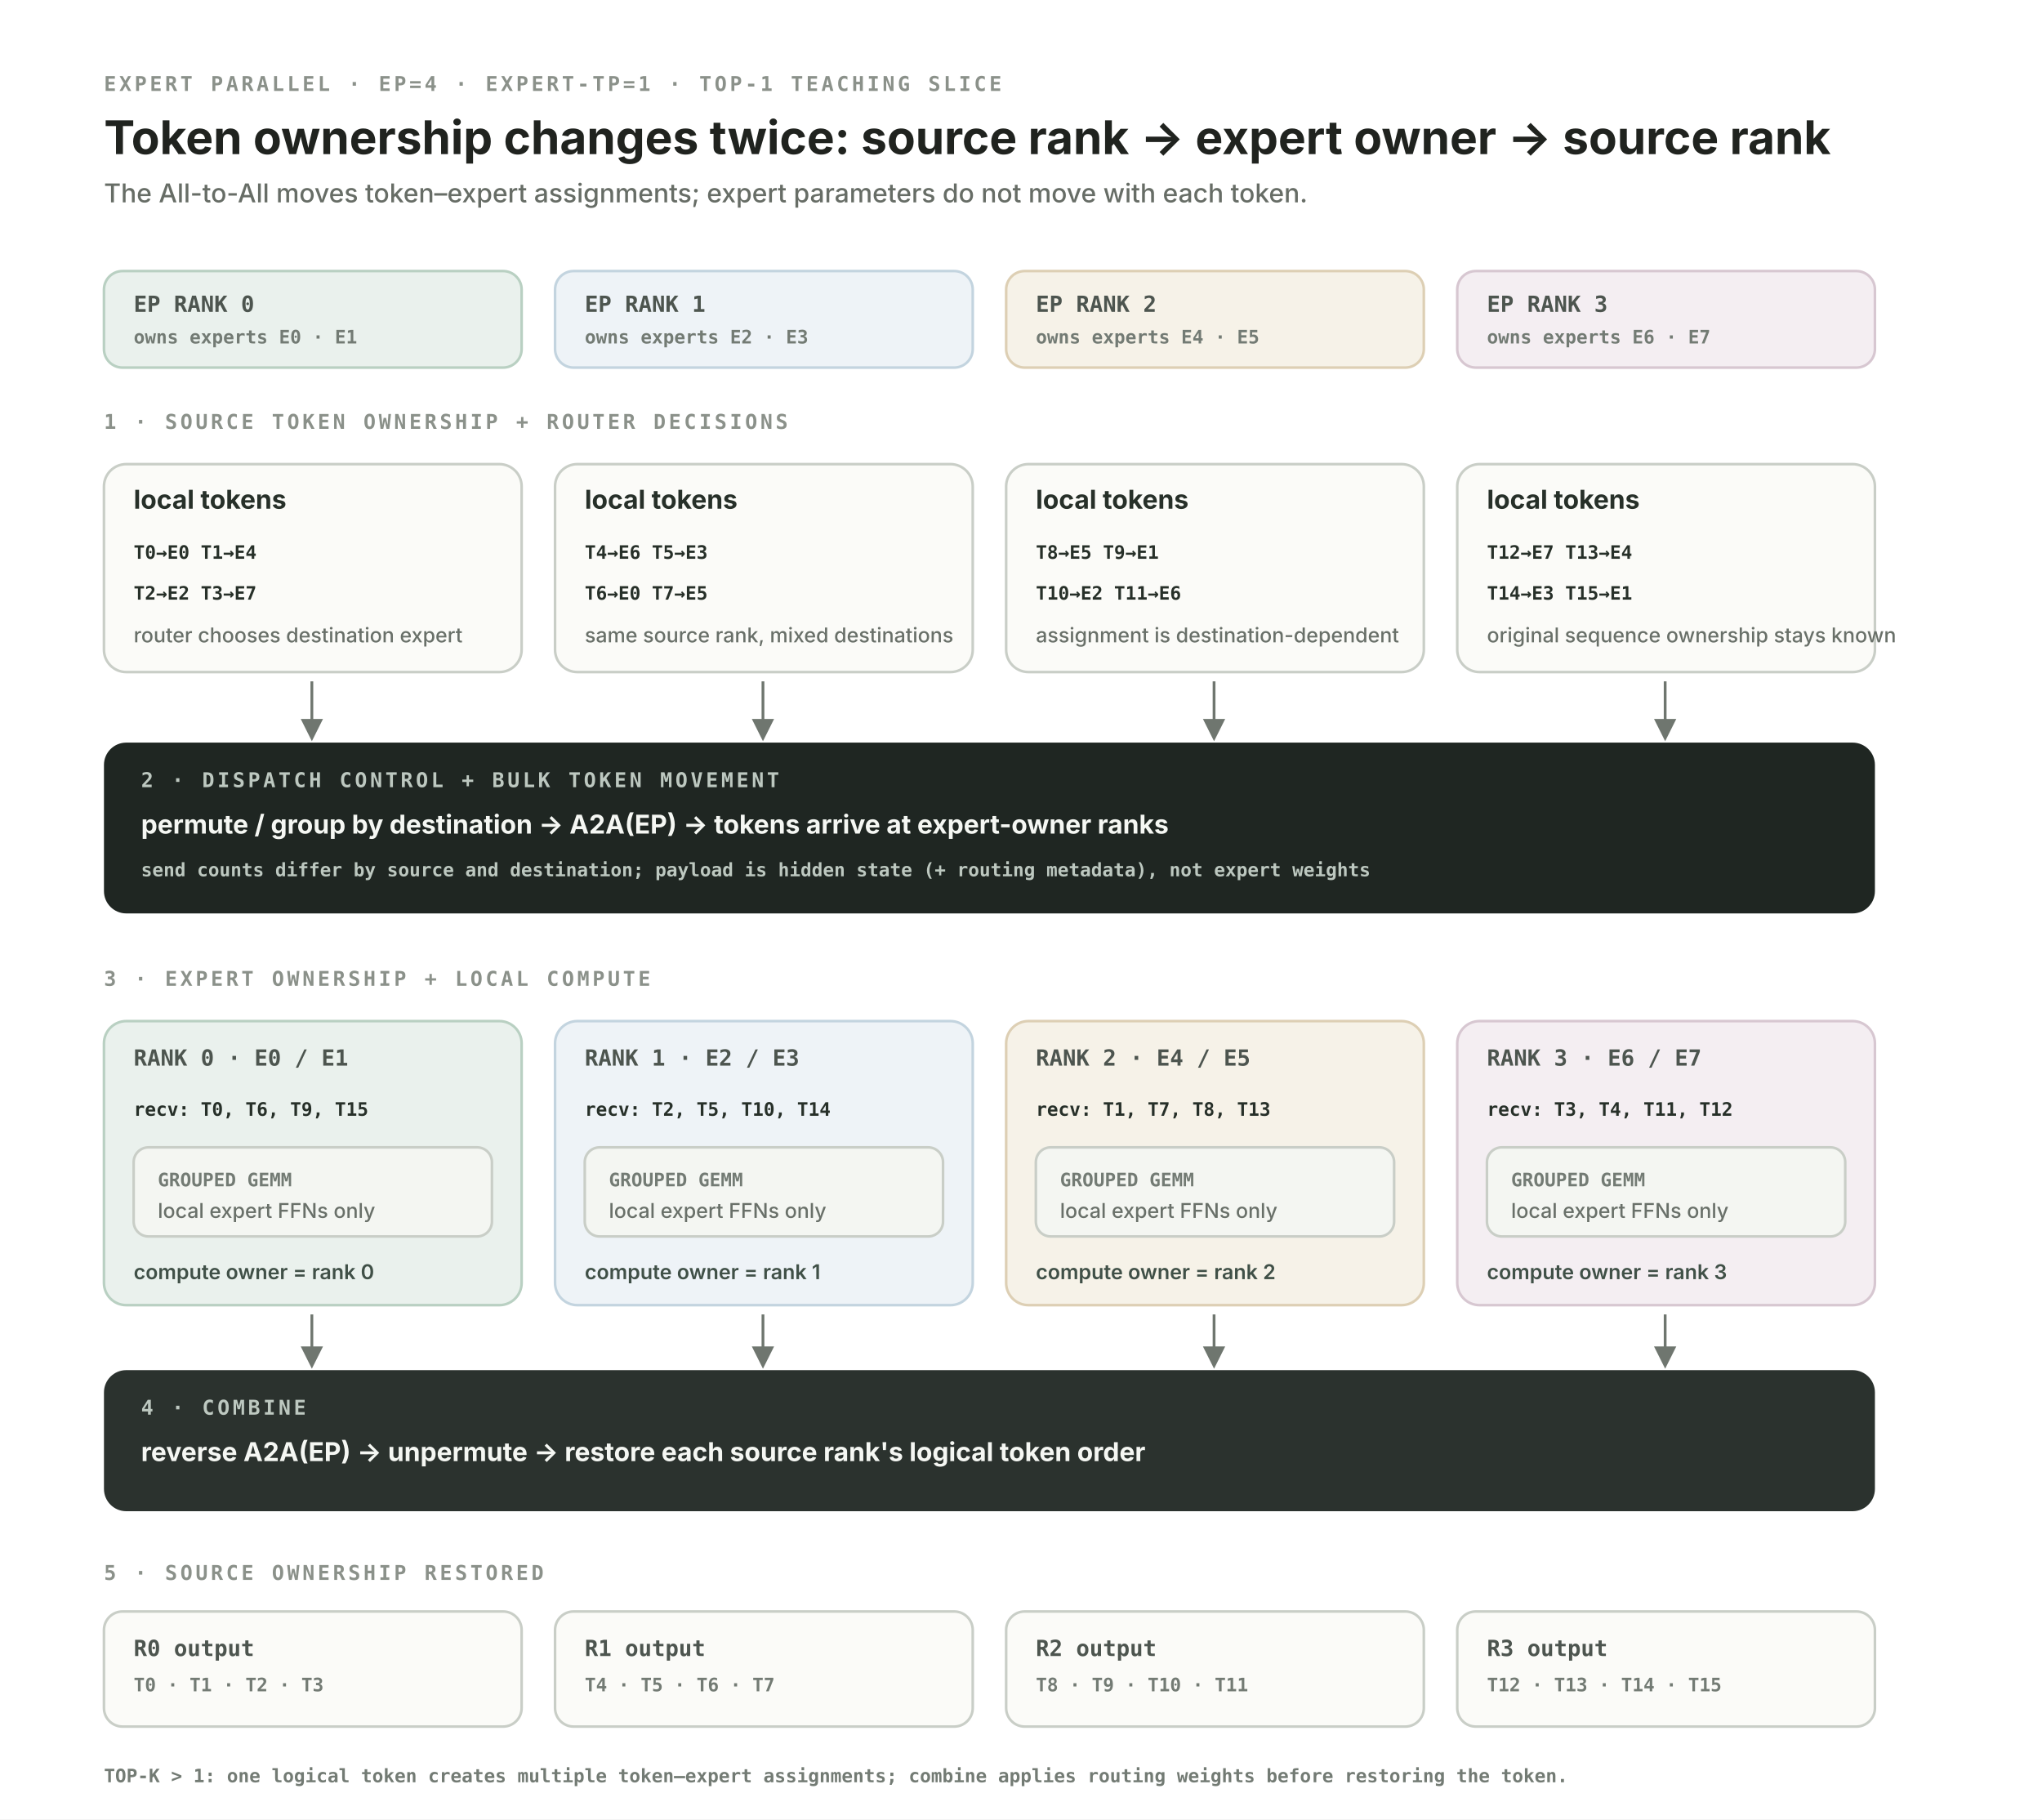
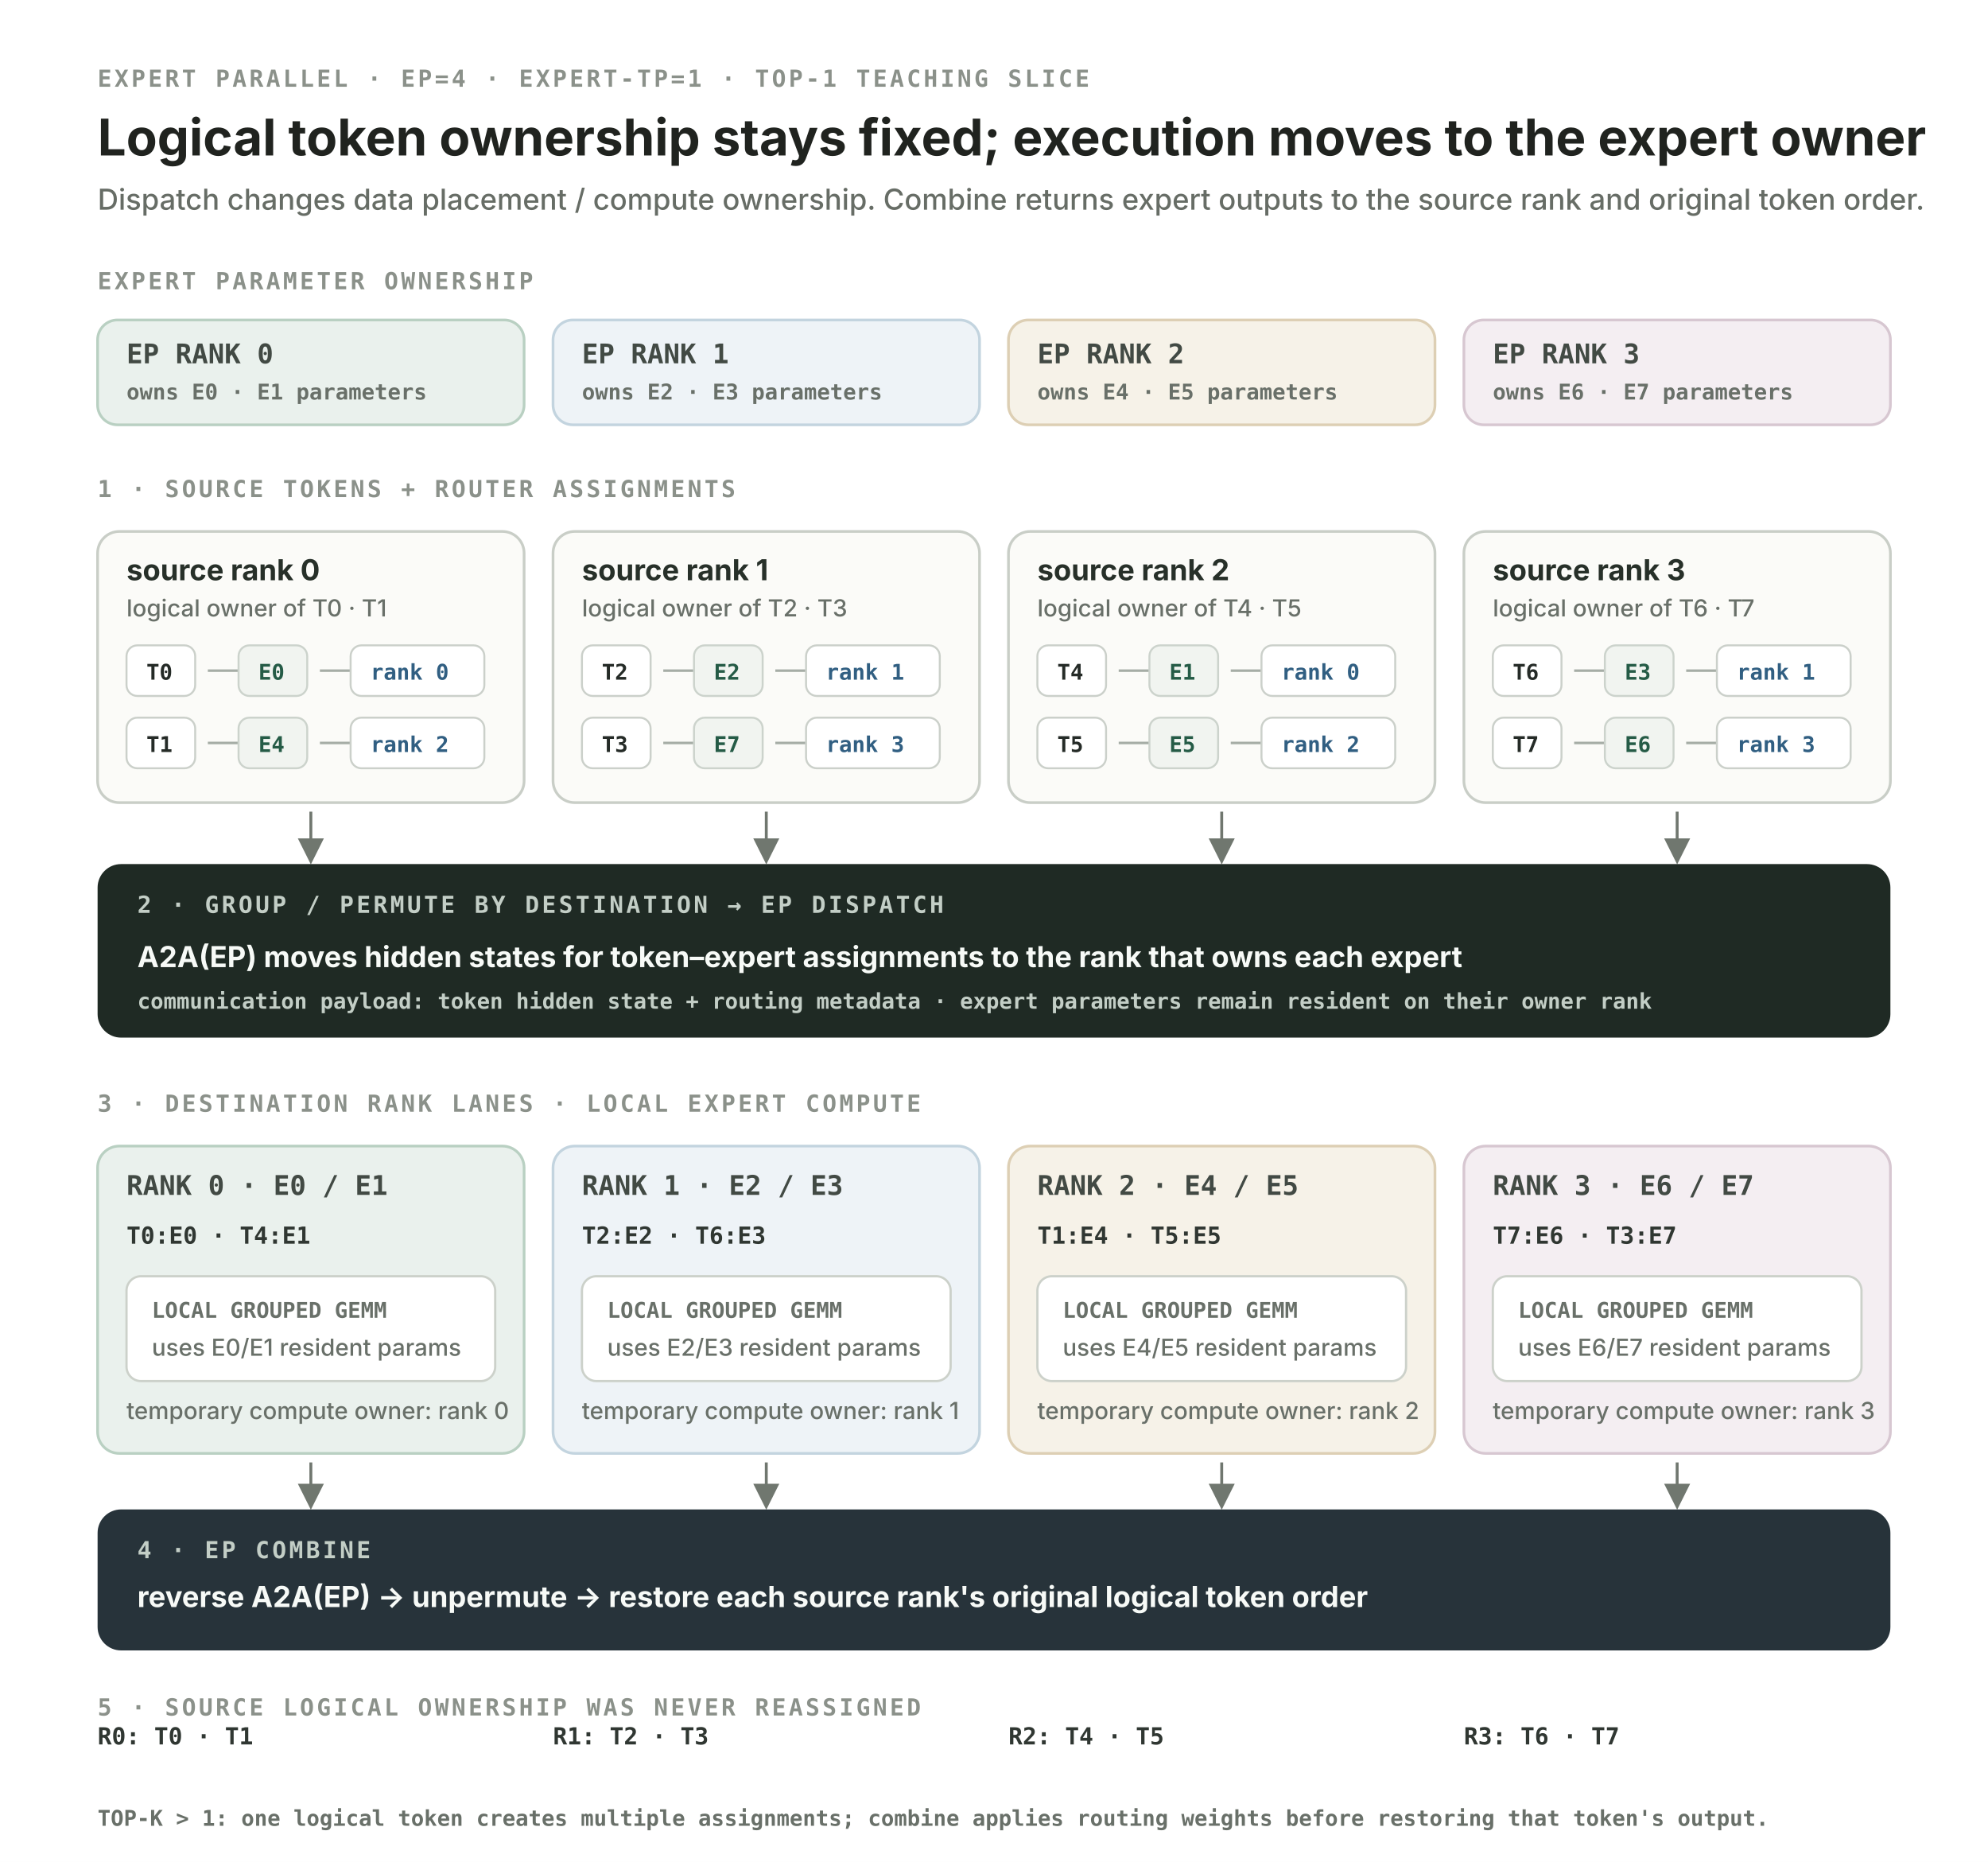
- <svg xmlns="http://www.w3.org/2000/svg" width="1100" height="980" viewBox="0 0 1100 980" role="img" aria-labelledby="title desc">
+ <svg xmlns="http://www.w3.org/2000/svg" width="1100" height="1030" viewBox="0 0 1100 1030" role="img" aria-labelledby="title desc">
  <defs>
-     <marker id="arrow" markerWidth="8" markerHeight="8" refX="6.5" refY="4" orient="auto">
-       <path d="M0,0 L8,4 L0,8 z" fill="#6f766f" />
+     <marker id="arrow" markerWidth="9" markerHeight="9" refX="7" refY="4.5" orient="auto">
+       <path d="M0,0 L9,4.5 L0,9 z" fill="#70776f" />
    </marker>
    <style>
-     .bg{fill:#fff}.panel{fill:#fbfbf8;stroke:#c9cec7;stroke-width:1.4}.panel2{fill:#f4f6f2;stroke:#c9cec7;stroke-width:1.4}
-     .rank0{fill:#eaf1ed;stroke:#b9d0c2;stroke-width:1.4}.rank1{fill:#eef3f7;stroke:#c3d4df;stroke-width:1.4}.rank2{fill:#f6f2e8;stroke:#ddcfb4;stroke-width:1.4}.rank3{fill:#f4eef2;stroke:#d7c7d1;stroke-width:1.4}
-     .band{fill:#1f2622}.band2{fill:#2b322e}.line{stroke:#6f766f;stroke-width:1.5;fill:none}
-     .title{font:700 25px system-ui,-apple-system,BlinkMacSystemFont,"Segoe UI",sans-serif;fill:#20231f}.subtitle{font:500 14px system-ui,-apple-system,BlinkMacSystemFont,"Segoe UI",sans-serif;fill:#676d66}
-     .kicker{font:700 11px ui-monospace,SFMono-Regular,Menlo,monospace;letter-spacing:1.6px;fill:#8b918a}.label{font:700 12px ui-monospace,SFMono-Regular,Menlo,monospace;fill:#4d554f}
-     .small{font:500 11px system-ui,-apple-system,BlinkMacSystemFont,"Segoe UI",sans-serif;fill:#697069}.tiny{font:600 10px ui-monospace,SFMono-Regular,Menlo,monospace;fill:#737b74}
-     .white{fill:#f5f7f3}.white2{fill:#bdc8c0}.strong{font:700 14px system-ui,-apple-system,BlinkMacSystemFont,"Segoe UI",sans-serif;fill:#273029}.strong.white{fill:#f5f7f3}
-     .token{font:700 10px ui-monospace,SFMono-Regular,Menlo,monospace;fill:#273029}.note{font:600 11px system-ui,-apple-system,BlinkMacSystemFont,"Segoe UI",sans-serif;fill:#405047}
+     .bg{fill:#fff}.panel{fill:#fbfbf8;stroke:#c9cec7;stroke-width:1.5}.inner{fill:#fff;stroke:#ccd1ca;stroke-width:1.25}
+     .r0{fill:#eaf1ed;stroke:#b9d0c2;stroke-width:1.5}.r1{fill:#eef3f7;stroke:#c3d4df;stroke-width:1.5}.r2{fill:#f6f2e8;stroke:#ddcfb4;stroke-width:1.5}.r3{fill:#f4eef2;stroke:#d7c7d1;stroke-width:1.5}
+     .comm{fill:#1f2a24}.combine{fill:#27333a}.line{stroke:#70776f;stroke-width:1.6;fill:none}.routeLine{stroke:#a6ada6;stroke-width:1.4;fill:none}
+     .title{font:700 28px system-ui,-apple-system,BlinkMacSystemFont,"Segoe UI",sans-serif;fill:#20231f}.subtitle{font:500 16px system-ui,-apple-system,BlinkMacSystemFont,"Segoe UI",sans-serif;fill:#676d66}
+     .kicker{font:700 13px ui-monospace,SFMono-Regular,Menlo,monospace;letter-spacing:1.5px;fill:#8b918a}.label{font:700 15px ui-monospace,SFMono-Regular,Menlo,monospace;fill:#424a44}
+     .small{font:500 13px system-ui,-apple-system,BlinkMacSystemFont,"Segoe UI",sans-serif;fill:#697069}.mono{font:700 13px ui-monospace,SFMono-Regular,Menlo,monospace;fill:#303732}.mono2{font:600 12px ui-monospace,SFMono-Regular,Menlo,monospace;fill:#697069}
+     .white{fill:#f7faf7}.white2{fill:#c3cec6}.strong{font:700 16px system-ui,-apple-system,BlinkMacSystemFont,"Segoe UI",sans-serif;fill:#273029}.strong.white{fill:#f7faf7}
+     .tokenchip{fill:#fff;stroke:#cbd0ca;stroke-width:1.1}.expertchip{fill:#f1f4f0;stroke:#ccd3cc;stroke-width:1.1}.rankchip{fill:#fff;stroke:#cbd0ca;stroke-width:1.1}
+     .token{font:700 12px ui-monospace,SFMono-Regular,Menlo,monospace;fill:#252b27}.expert{font:700 12px ui-monospace,SFMono-Regular,Menlo,monospace;fill:#255b46}.dest{font:700 12px ui-monospace,SFMono-Regular,Menlo,monospace;fill:#315f82}
  </style>
  </defs>
-   <rect class="bg" x="0" y="0" width="1100" height="980" />
-   <text class="kicker" x="56" y="49">EXPERT PARALLEL · EP=4 · EXPERT-TP=1 · TOP-1 TEACHING SLICE</text>
-   <text class="title" x="56" y="83">Token ownership changes twice: source rank → expert owner → source rank</text>
-   <text class="subtitle" x="56" y="109">The All-to-All moves token–expert assignments; expert parameters do not move with each token.</text>
-   <g transform="translate(56,146)">
-     <rect class="rank0" x="0" y="0" rx="10" width="225" height="52" />
-     <rect class="rank1" x="243" y="0" rx="10" width="225" height="52" />
-     <rect class="rank2" x="486" y="0" rx="10" width="225" height="52" />
-     <rect class="rank3" x="729" y="0" rx="10" width="225" height="52" />
-     <text class="label" x="16" y="22">EP RANK 0</text>
-     <text class="tiny" x="16" y="39">owns experts E0 · E1</text>
-     <text class="label" x="259" y="22">EP RANK 1</text>
-     <text class="tiny" x="259" y="39">owns experts E2 · E3</text>
-     <text class="label" x="502" y="22">EP RANK 2</text>
-     <text class="tiny" x="502" y="39">owns experts E4 · E5</text>
-     <text class="label" x="745" y="22">EP RANK 3</text>
-     <text class="tiny" x="745" y="39">owns experts E6 · E7</text>
+   <rect class="bg" width="1100" height="1030" />
+   <text class="kicker" x="54" y="48">EXPERT PARALLEL · EP=4 · EXPERT-TP=1 · TOP-1 TEACHING SLICE</text>
+   <text class="title" x="54" y="86">Logical token ownership stays fixed; execution moves to the expert owner</text>
+   <text class="subtitle" x="54" y="116">Dispatch changes data placement / compute ownership. Combine returns expert outputs to the source rank and original token order.</text>
+   <text class="kicker" x="54" y="160">EXPERT PARAMETER OWNERSHIP</text>
+   <g transform="translate(54,177)">
+     <rect class="r0" x="0" y="0" rx="11" width="236" height="58" />
+     <rect class="r1" x="252" y="0" rx="11" width="236" height="58" />
+     <rect class="r2" x="504" y="0" rx="11" width="236" height="58" />
+     <rect class="r3" x="756" y="0" rx="11" width="236" height="58" />
+     <text class="label" x="16" y="24">EP RANK 0</text>
+     <text class="mono2" x="16" y="44">owns E0 · E1 parameters</text>
+     <text class="label" x="268" y="24">EP RANK 1</text>
+     <text class="mono2" x="268" y="44">owns E2 · E3 parameters</text>
+     <text class="label" x="520" y="24">EP RANK 2</text>
+     <text class="mono2" x="520" y="44">owns E4 · E5 parameters</text>
+     <text class="label" x="772" y="24">EP RANK 3</text>
+     <text class="mono2" x="772" y="44">owns E6 · E7 parameters</text>
  </g>
-   <text class="kicker" x="56" y="231">1 · SOURCE TOKEN OWNERSHIP + ROUTER DECISIONS</text>
-   <g transform="translate(56,250)">
-     <rect class="panel" x="0" y="0" rx="12" width="225" height="112" />
-     <rect class="panel" x="243" y="0" rx="12" width="225" height="112" />
-     <rect class="panel" x="486" y="0" rx="12" width="225" height="112" />
-     <rect class="panel" x="729" y="0" rx="12" width="225" height="112" />
-     <text class="strong" x="16" y="24">local tokens</text>
-     <text class="token" x="16" y="51">T0→E0  T1→E4</text>
-     <text class="token" x="16" y="73">T2→E2  T3→E7</text>
-     <text class="small" x="16" y="96">router chooses destination expert</text>
-     <text class="strong" x="259" y="24">local tokens</text>
-     <text class="token" x="259" y="51">T4→E6  T5→E3</text>
-     <text class="token" x="259" y="73">T6→E0  T7→E5</text>
-     <text class="small" x="259" y="96">same source rank, mixed destinations</text>
-     <text class="strong" x="502" y="24">local tokens</text>
-     <text class="token" x="502" y="51">T8→E5  T9→E1</text>
-     <text class="token" x="502" y="73">T10→E2 T11→E6</text>
-     <text class="small" x="502" y="96">assignment is destination-dependent</text>
-     <text class="strong" x="745" y="24">local tokens</text>
-     <text class="token" x="745" y="51">T12→E7 T13→E4</text>
-     <text class="token" x="745" y="73">T14→E3 T15→E1</text>
-     <text class="small" x="745" y="96">original sequence ownership stays known</text>
+   <text class="kicker" x="54" y="275">1 · SOURCE TOKENS + ROUTER ASSIGNMENTS</text>
+   <g transform="translate(54,294)">
+     <rect class="panel" x="0" y="0" rx="12" width="236" height="150" />
+     <rect class="panel" x="252" y="0" rx="12" width="236" height="150" />
+     <rect class="panel" x="504" y="0" rx="12" width="236" height="150" />
+     <rect class="panel" x="756" y="0" rx="12" width="236" height="150" />
+     <text class="strong" x="16" y="27">source rank 0</text>
+     <text class="small" x="16" y="47">logical owner of T0 · T1</text>
+     <rect class="tokenchip" x="16" y="63" rx="6" width="38" height="28" />
+     <text class="token" x="27" y="82">T0</text>
+     <line class="routeLine" x1="61" y1="77" x2="78" y2="77" />
+     <rect class="expertchip" x="78" y="63" rx="6" width="38" height="28" />
+     <text class="expert" x="89" y="82">E0</text>
+     <line class="routeLine" x1="123" y1="77" x2="140" y2="77" />
+     <rect class="rankchip" x="140" y="63" rx="6" width="74" height="28" />
+     <text class="dest" x="151" y="82">rank 0</text>
+     <rect class="tokenchip" x="16" y="103" rx="6" width="38" height="28" />
+     <text class="token" x="27" y="122">T1</text>
+     <line class="routeLine" x1="61" y1="117" x2="78" y2="117" />
+     <rect class="expertchip" x="78" y="103" rx="6" width="38" height="28" />
+     <text class="expert" x="89" y="122">E4</text>
+     <line class="routeLine" x1="123" y1="117" x2="140" y2="117" />
+     <rect class="rankchip" x="140" y="103" rx="6" width="74" height="28" />
+     <text class="dest" x="151" y="122">rank 2</text>
+     <text class="strong" x="268" y="27">source rank 1</text>
+     <text class="small" x="268" y="47">logical owner of T2 · T3</text>
+     <rect class="tokenchip" x="268" y="63" rx="6" width="38" height="28" />
+     <text class="token" x="279" y="82">T2</text>
+     <line class="routeLine" x1="313" y1="77" x2="330" y2="77" />
+     <rect class="expertchip" x="330" y="63" rx="6" width="38" height="28" />
+     <text class="expert" x="341" y="82">E2</text>
+     <line class="routeLine" x1="375" y1="77" x2="392" y2="77" />
+     <rect class="rankchip" x="392" y="63" rx="6" width="74" height="28" />
+     <text class="dest" x="403" y="82">rank 1</text>
+     <rect class="tokenchip" x="268" y="103" rx="6" width="38" height="28" />
+     <text class="token" x="279" y="122">T3</text>
+     <line class="routeLine" x1="313" y1="117" x2="330" y2="117" />
+     <rect class="expertchip" x="330" y="103" rx="6" width="38" height="28" />
+     <text class="expert" x="341" y="122">E7</text>
+     <line class="routeLine" x1="375" y1="117" x2="392" y2="117" />
+     <rect class="rankchip" x="392" y="103" rx="6" width="74" height="28" />
+     <text class="dest" x="403" y="122">rank 3</text>
+     <text class="strong" x="520" y="27">source rank 2</text>
+     <text class="small" x="520" y="47">logical owner of T4 · T5</text>
+     <rect class="tokenchip" x="520" y="63" rx="6" width="38" height="28" />
+     <text class="token" x="531" y="82">T4</text>
+     <line class="routeLine" x1="565" y1="77" x2="582" y2="77" />
+     <rect class="expertchip" x="582" y="63" rx="6" width="38" height="28" />
+     <text class="expert" x="593" y="82">E1</text>
+     <line class="routeLine" x1="627" y1="77" x2="644" y2="77" />
+     <rect class="rankchip" x="644" y="63" rx="6" width="74" height="28" />
+     <text class="dest" x="655" y="82">rank 0</text>
+     <rect class="tokenchip" x="520" y="103" rx="6" width="38" height="28" />
+     <text class="token" x="531" y="122">T5</text>
+     <line class="routeLine" x1="565" y1="117" x2="582" y2="117" />
+     <rect class="expertchip" x="582" y="103" rx="6" width="38" height="28" />
+     <text class="expert" x="593" y="122">E5</text>
+     <line class="routeLine" x1="627" y1="117" x2="644" y2="117" />
+     <rect class="rankchip" x="644" y="103" rx="6" width="74" height="28" />
+     <text class="dest" x="655" y="122">rank 2</text>
+     <text class="strong" x="772" y="27">source rank 3</text>
+     <text class="small" x="772" y="47">logical owner of T6 · T7</text>
+     <rect class="tokenchip" x="772" y="63" rx="6" width="38" height="28" />
+     <text class="token" x="783" y="82">T6</text>
+     <line class="routeLine" x1="817" y1="77" x2="834" y2="77" />
+     <rect class="expertchip" x="834" y="63" rx="6" width="38" height="28" />
+     <text class="expert" x="845" y="82">E3</text>
+     <line class="routeLine" x1="879" y1="77" x2="896" y2="77" />
+     <rect class="rankchip" x="896" y="63" rx="6" width="74" height="28" />
+     <text class="dest" x="907" y="82">rank 1</text>
+     <rect class="tokenchip" x="772" y="103" rx="6" width="38" height="28" />
+     <text class="token" x="783" y="122">T7</text>
+     <line class="routeLine" x1="817" y1="117" x2="834" y2="117" />
+     <rect class="expertchip" x="834" y="103" rx="6" width="38" height="28" />
+     <text class="expert" x="845" y="122">E6</text>
+     <line class="routeLine" x1="879" y1="117" x2="896" y2="117" />
+     <rect class="rankchip" x="896" y="103" rx="6" width="74" height="28" />
+     <text class="dest" x="907" y="122">rank 3</text>
  </g>
-   <line class="line" marker-end="url(#arrow)" x1="168" y1="367" x2="168" y2="397" />
-   <line class="line" marker-end="url(#arrow)" x1="411" y1="367" x2="411" y2="397" />
-   <line class="line" marker-end="url(#arrow)" x1="654" y1="367" x2="654" y2="397" />
-   <line class="line" marker-end="url(#arrow)" x1="897" y1="367" x2="897" y2="397" />
-   <rect class="band" x="56" y="400" rx="12" width="954" height="92" />
-   <text class="kicker white2" x="76" y="424">2 · DISPATCH CONTROL + BULK TOKEN MOVEMENT</text>
-   <text class="strong white" x="76" y="449">permute / group by destination → A2A(EP) → tokens arrive at expert-owner ranks</text>
-   <text class="tiny white2" x="76" y="472">send counts differ by source and destination; payload is hidden state (+ routing metadata), not expert weights</text>
-   <text class="kicker" x="56" y="531">3 · EXPERT OWNERSHIP + LOCAL COMPUTE</text>
-   <g transform="translate(56,550)">
-     <rect class="rank0" x="0" y="0" rx="12" width="225" height="153" />
-     <rect class="rank1" x="243" y="0" rx="12" width="225" height="153" />
-     <rect class="rank2" x="486" y="0" rx="12" width="225" height="153" />
-     <rect class="rank3" x="729" y="0" rx="12" width="225" height="153" />
-     <text class="label" x="16" y="24">RANK 0 · E0 / E1</text>
-     <text class="token" x="16" y="51">recv: T0, T6, T9, T15</text>
-     <rect class="panel2" x="16" y="68" rx="8" width="193" height="48" />
-     <text class="tiny" x="29" y="89">GROUPED GEMM</text>
-     <text class="small" x="29" y="106">local expert FFNs only</text>
-     <text class="note" x="16" y="139">compute owner = rank 0</text>
-     <text class="label" x="259" y="24">RANK 1 · E2 / E3</text>
-     <text class="token" x="259" y="51">recv: T2, T5, T10, T14</text>
-     <rect class="panel2" x="259" y="68" rx="8" width="193" height="48" />
-     <text class="tiny" x="272" y="89">GROUPED GEMM</text>
-     <text class="small" x="272" y="106">local expert FFNs only</text>
-     <text class="note" x="259" y="139">compute owner = rank 1</text>
-     <text class="label" x="502" y="24">RANK 2 · E4 / E5</text>
-     <text class="token" x="502" y="51">recv: T1, T7, T8, T13</text>
-     <rect class="panel2" x="502" y="68" rx="8" width="193" height="48" />
-     <text class="tiny" x="515" y="89">GROUPED GEMM</text>
-     <text class="small" x="515" y="106">local expert FFNs only</text>
-     <text class="note" x="502" y="139">compute owner = rank 2</text>
-     <text class="label" x="745" y="24">RANK 3 · E6 / E7</text>
-     <text class="token" x="745" y="51">recv: T3, T4, T11, T12</text>
-     <rect class="panel2" x="745" y="68" rx="8" width="193" height="48" />
-     <text class="tiny" x="758" y="89">GROUPED GEMM</text>
-     <text class="small" x="758" y="106">local expert FFNs only</text>
-     <text class="note" x="745" y="139">compute owner = rank 3</text>
+   <line class="line" marker-end="url(#arrow)" x1="172" y1="449" x2="172" y2="475" />
+   <line class="line" marker-end="url(#arrow)" x1="424" y1="449" x2="424" y2="475" />
+   <line class="line" marker-end="url(#arrow)" x1="676" y1="449" x2="676" y2="475" />
+   <line class="line" marker-end="url(#arrow)" x1="928" y1="449" x2="928" y2="475" />
+   <rect class="comm" x="54" y="478" rx="13" width="992" height="96" />
+   <text class="kicker white2" x="76" y="505">2 · GROUP / PERMUTE BY DESTINATION → EP DISPATCH</text>
+   <text class="strong white" x="76" y="535">A2A(EP) moves hidden states for token–expert assignments to the rank that owns each expert</text>
+   <text class="mono2 white2" x="76" y="558">communication payload: token hidden state + routing metadata · expert parameters remain resident on their owner rank</text>
+   <text class="kicker" x="54" y="615">3 · DESTINATION RANK LANES · LOCAL EXPERT COMPUTE</text>
+   <g transform="translate(54,634)">
+     <rect class="r0" x="0" y="0" rx="12" width="236" height="170" />
+     <rect class="r1" x="252" y="0" rx="12" width="236" height="170" />
+     <rect class="r2" x="504" y="0" rx="12" width="236" height="170" />
+     <rect class="r3" x="756" y="0" rx="12" width="236" height="170" />
+     <text class="label" x="16" y="27">RANK 0 · E0 / E1</text>
+     <text class="mono" x="16" y="54">T0:E0  ·  T4:E1</text>
+     <rect class="inner" x="16" y="72" rx="8" width="204" height="58" />
+     <text class="mono2" x="30" y="95">LOCAL GROUPED GEMM</text>
+     <text class="small" x="30" y="116">uses E0/E1 resident params</text>
+     <text class="small" x="16" y="151">temporary compute owner: rank 0</text>
+     <text class="label" x="268" y="27">RANK 1 · E2 / E3</text>
+     <text class="mono" x="268" y="54">T2:E2  ·  T6:E3</text>
+     <rect class="inner" x="268" y="72" rx="8" width="204" height="58" />
+     <text class="mono2" x="282" y="95">LOCAL GROUPED GEMM</text>
+     <text class="small" x="282" y="116">uses E2/E3 resident params</text>
+     <text class="small" x="268" y="151">temporary compute owner: rank 1</text>
+     <text class="label" x="520" y="27">RANK 2 · E4 / E5</text>
+     <text class="mono" x="520" y="54">T1:E4  ·  T5:E5</text>
+     <rect class="inner" x="520" y="72" rx="8" width="204" height="58" />
+     <text class="mono2" x="534" y="95">LOCAL GROUPED GEMM</text>
+     <text class="small" x="534" y="116">uses E4/E5 resident params</text>
+     <text class="small" x="520" y="151">temporary compute owner: rank 2</text>
+     <text class="label" x="772" y="27">RANK 3 · E6 / E7</text>
+     <text class="mono" x="772" y="54">T7:E6  ·  T3:E7</text>
+     <rect class="inner" x="772" y="72" rx="8" width="204" height="58" />
+     <text class="mono2" x="786" y="95">LOCAL GROUPED GEMM</text>
+     <text class="small" x="786" y="116">uses E6/E7 resident params</text>
+     <text class="small" x="772" y="151">temporary compute owner: rank 3</text>
  </g>
-   <line class="line" marker-end="url(#arrow)" x1="168" y1="708" x2="168" y2="735" />
-   <line class="line" marker-end="url(#arrow)" x1="411" y1="708" x2="411" y2="735" />
-   <line class="line" marker-end="url(#arrow)" x1="654" y1="708" x2="654" y2="735" />
-   <line class="line" marker-end="url(#arrow)" x1="897" y1="708" x2="897" y2="735" />
-   <rect class="band2" x="56" y="738" rx="12" width="954" height="76" />
-   <text class="kicker white2" x="76" y="762">4 · COMBINE</text>
-   <text class="strong white" x="76" y="787">reverse A2A(EP) → unpermute → restore each source rank's logical token order</text>
-   <text class="kicker" x="56" y="851">5 · SOURCE OWNERSHIP RESTORED</text>
-   <g transform="translate(56,868)">
-     <rect class="panel" x="0" y="0" rx="10" width="225" height="62" />
-     <rect class="panel" x="243" y="0" rx="10" width="225" height="62" />
-     <rect class="panel" x="486" y="0" rx="10" width="225" height="62" />
-     <rect class="panel" x="729" y="0" rx="10" width="225" height="62" />
-     <text class="label" x="16" y="24">R0 output</text>
-     <text class="tiny" x="16" y="43">T0 · T1 · T2 · T3</text>
-     <text class="label" x="259" y="24">R1 output</text>
-     <text class="tiny" x="259" y="43">T4 · T5 · T6 · T7</text>
-     <text class="label" x="502" y="24">R2 output</text>
-     <text class="tiny" x="502" y="43">T8 · T9 · T10 · T11</text>
-     <text class="label" x="745" y="24">R3 output</text>
-     <text class="tiny" x="745" y="43">T12 · T13 · T14 · T15</text>
+   <line class="line" marker-end="url(#arrow)" x1="172" y1="809" x2="172" y2="832" />
+   <line class="line" marker-end="url(#arrow)" x1="424" y1="809" x2="424" y2="832" />
+   <line class="line" marker-end="url(#arrow)" x1="676" y1="809" x2="676" y2="832" />
+   <line class="line" marker-end="url(#arrow)" x1="928" y1="809" x2="928" y2="832" />
+   <rect class="combine" x="54" y="835" rx="13" width="992" height="78" />
+   <text class="kicker white2" x="76" y="862">4 · EP COMBINE</text>
+   <text class="strong white" x="76" y="889">reverse A2A(EP) → unpermute → restore each source rank's original logical token order</text>
+   <text class="kicker" x="54" y="949">5 · SOURCE LOGICAL OWNERSHIP WAS NEVER REASSIGNED</text>
+   <g transform="translate(54,965)">
+     <text class="mono" x="0" y="0">R0: T0 · T1</text>
+     <text class="mono" x="252" y="0">R1: T2 · T3</text>
+     <text class="mono" x="504" y="0">R2: T4 · T5</text>
+     <text class="mono" x="756" y="0">R3: T6 · T7</text>
  </g>
-   <text class="tiny" x="56" y="960">TOP-K &gt; 1: one logical token creates multiple token–expert assignments; combine applies routing weights before restoring the token.</text>
+   <text class="mono2" x="54" y="1010">TOP-K &gt; 1: one logical token creates multiple assignments; combine applies routing weights before restoring that token's output.</text>
</svg>
